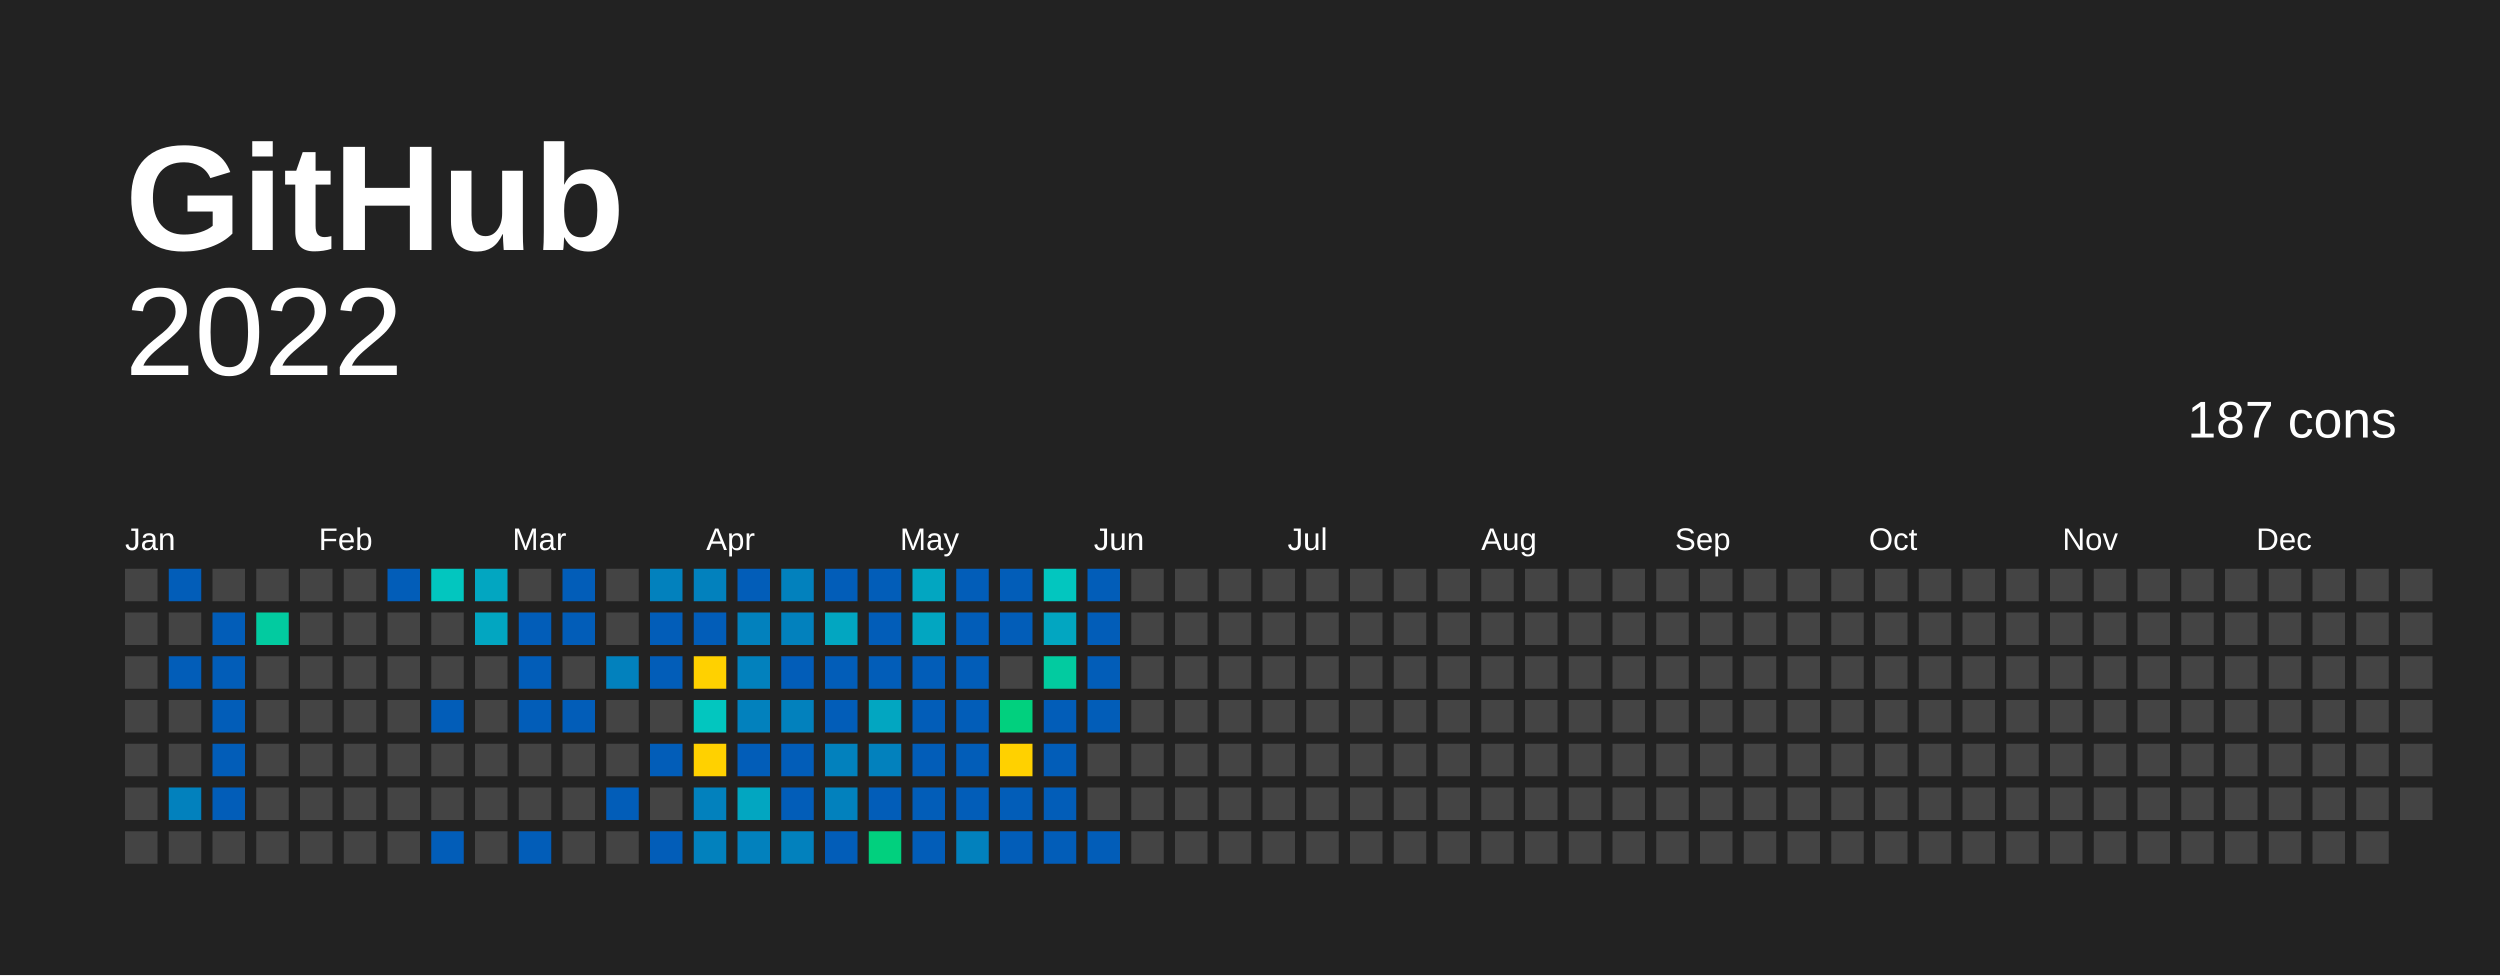
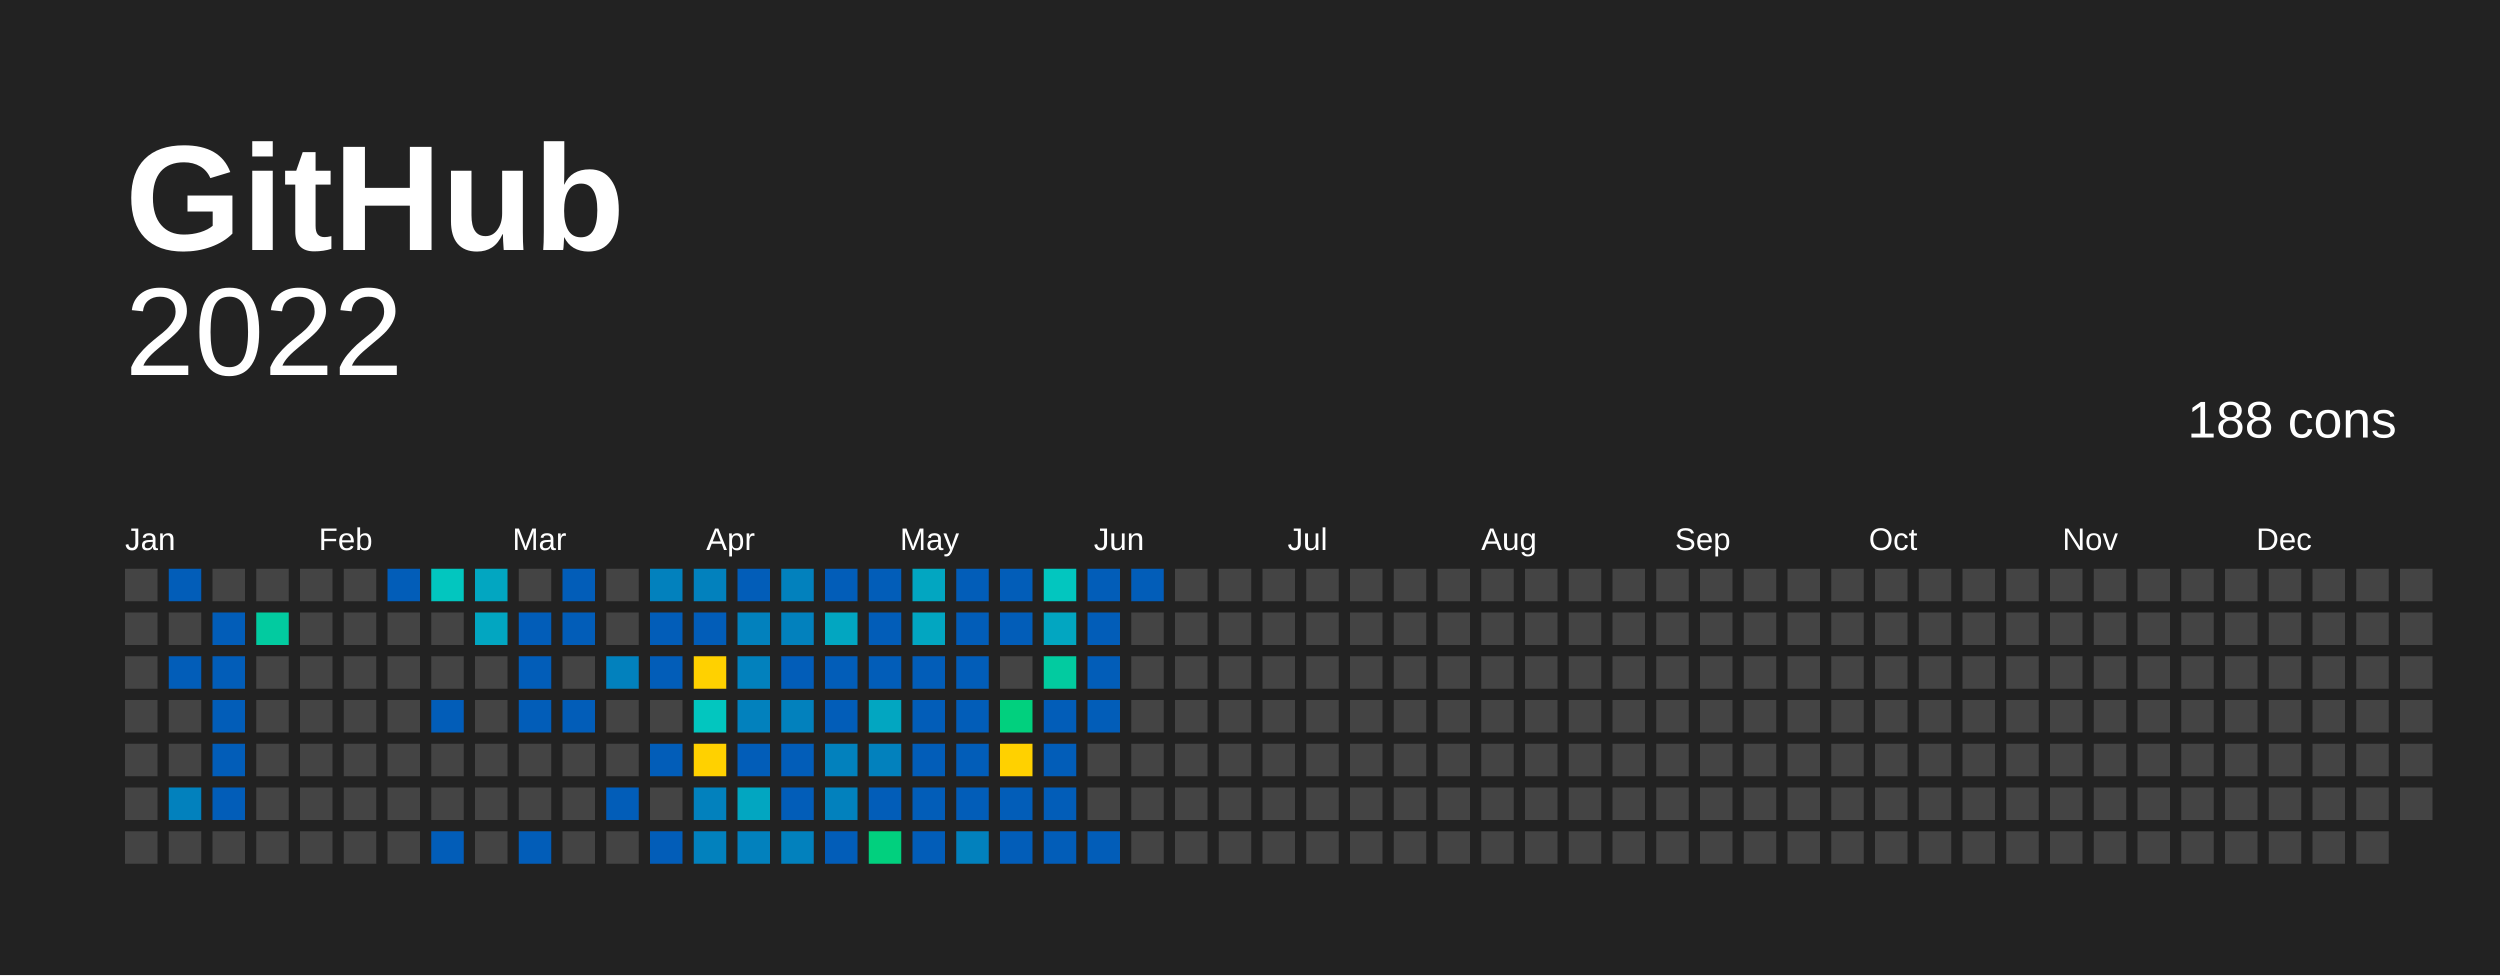
<svg xmlns="http://www.w3.org/2000/svg" baseProfile="full" height="78mm" version="1.1" viewBox="0,0,200,78" width="200mm">
  <defs />
  <rect fill="#222222" height="78" width="200" x="0" y="0" />
  <text fill="#FFFFFF" style="font-size:12px; font-family:Arial; font-weight:bold;" x="10" y="20">  GitHub</text>
  <text alignment-baseline="hanging" fill="#FFFFFF" style="font-size:10.0px; font-family:Arial;" x="10" y="30">2022</text>
-   <text alignment-baseline="hanging" fill="#FFFFFF" style="font-size:4.125px; font-family:Arial;" x="175" y="35">187 cons</text>
+   <text alignment-baseline="hanging" fill="#FFFFFF" style="font-size:4.125px; font-family:Arial;" x="175" y="35">188 cons</text>
  <text fill="#FFFFFF" style="font-size:2.5px; font-family:Arial" x="10.0" y="44">Jan</text>
  <text fill="#FFFFFF" style="font-size:2.5px; font-family:Arial" x="25.5" y="44">Feb</text>
  <text fill="#FFFFFF" style="font-size:2.5px; font-family:Arial" x="41.0" y="44">Mar</text>
  <text fill="#FFFFFF" style="font-size:2.5px; font-family:Arial" x="56.5" y="44">Apr</text>
  <text fill="#FFFFFF" style="font-size:2.5px; font-family:Arial" x="72.0" y="44">May</text>
  <text fill="#FFFFFF" style="font-size:2.5px; font-family:Arial" x="87.5" y="44">Jun</text>
  <text fill="#FFFFFF" style="font-size:2.5px; font-family:Arial" x="103.0" y="44">Jul</text>
  <text fill="#FFFFFF" style="font-size:2.5px; font-family:Arial" x="118.5" y="44">Aug</text>
  <text fill="#FFFFFF" style="font-size:2.5px; font-family:Arial" x="134.0" y="44">Sep</text>
  <text fill="#FFFFFF" style="font-size:2.5px; font-family:Arial" x="149.5" y="44">Oct</text>
  <text fill="#FFFFFF" style="font-size:2.5px; font-family:Arial" x="165.0" y="44">Nov</text>
  <text fill="#FFFFFF" style="font-size:2.5px; font-family:Arial" x="180.5" y="44">Dec</text>
  <rect fill="#444444" height="2.6" width="2.6" x="10.0" y="45.5" />
  <rect fill="#444444" height="2.6" width="2.6" x="10.0" y="49.0" />
  <rect fill="#444444" height="2.6" width="2.6" x="10.0" y="52.5" />
  <rect fill="#444444" height="2.6" width="2.6" x="10.0" y="56.0" />
  <rect fill="#444444" height="2.6" width="2.6" x="10.0" y="59.5" />
  <rect fill="#444444" height="2.6" width="2.6" x="10.0" y="63.0" />
  <rect fill="#444444" height="2.6" width="2.6" x="10.0" y="66.5" />
  <rect fill="#025db8" height="2.6" width="2.6" x="13.5" y="45.5" />
  <rect fill="#444444" height="2.6" width="2.6" x="13.5" y="49.0" />
  <rect fill="#025db8" height="2.6" width="2.6" x="13.5" y="52.5" />
  <rect fill="#444444" height="2.6" width="2.6" x="13.5" y="56.0" />
  <rect fill="#444444" height="2.6" width="2.6" x="13.5" y="59.5" />
  <rect fill="#0281bd" height="2.6" width="2.6" x="13.5" y="63.0" />
  <rect fill="#444444" height="2.6" width="2.6" x="13.5" y="66.5" />
  <rect fill="#444444" height="2.6" width="2.6" x="17.0" y="45.5" />
  <rect fill="#025db8" height="2.6" width="2.6" x="17.0" y="49.0" />
  <rect fill="#025db8" height="2.6" width="2.6" x="17.0" y="52.5" />
  <rect fill="#025db8" height="2.6" width="2.6" x="17.0" y="56.0" />
  <rect fill="#025db8" height="2.6" width="2.6" x="17.0" y="59.5" />
  <rect fill="#025db8" height="2.6" width="2.6" x="17.0" y="63.0" />
  <rect fill="#444444" height="2.6" width="2.6" x="17.0" y="66.5" />
  <rect fill="#444444" height="2.6" width="2.6" x="20.5" y="45.5" />
  <rect fill="#02cba0" height="2.6" width="2.6" x="20.5" y="49.0" />
  <rect fill="#444444" height="2.6" width="2.6" x="20.5" y="52.5" />
  <rect fill="#444444" height="2.6" width="2.6" x="20.5" y="56.0" />
  <rect fill="#444444" height="2.6" width="2.6" x="20.5" y="59.5" />
  <rect fill="#444444" height="2.6" width="2.6" x="20.5" y="63.0" />
  <rect fill="#444444" height="2.6" width="2.6" x="20.5" y="66.5" />
  <rect fill="#444444" height="2.6" width="2.6" x="24.0" y="45.5" />
  <rect fill="#444444" height="2.6" width="2.6" x="24.0" y="49.0" />
  <rect fill="#444444" height="2.6" width="2.6" x="24.0" y="52.5" />
  <rect fill="#444444" height="2.6" width="2.6" x="24.0" y="56.0" />
  <rect fill="#444444" height="2.6" width="2.6" x="24.0" y="59.5" />
  <rect fill="#444444" height="2.6" width="2.6" x="24.0" y="63.0" />
  <rect fill="#444444" height="2.6" width="2.6" x="24.0" y="66.5" />
  <rect fill="#444444" height="2.6" width="2.6" x="27.5" y="45.5" />
  <rect fill="#444444" height="2.6" width="2.6" x="27.5" y="49.0" />
  <rect fill="#444444" height="2.6" width="2.6" x="27.5" y="52.5" />
  <rect fill="#444444" height="2.6" width="2.6" x="27.5" y="56.0" />
  <rect fill="#444444" height="2.6" width="2.6" x="27.5" y="59.5" />
  <rect fill="#444444" height="2.6" width="2.6" x="27.5" y="63.0" />
  <rect fill="#444444" height="2.6" width="2.6" x="27.5" y="66.5" />
  <rect fill="#025db8" height="2.6" width="2.6" x="31.0" y="45.5" />
  <rect fill="#444444" height="2.6" width="2.6" x="31.0" y="49.0" />
  <rect fill="#444444" height="2.6" width="2.6" x="31.0" y="52.5" />
  <rect fill="#444444" height="2.6" width="2.6" x="31.0" y="56.0" />
  <rect fill="#444444" height="2.6" width="2.6" x="31.0" y="59.5" />
  <rect fill="#444444" height="2.6" width="2.6" x="31.0" y="63.0" />
  <rect fill="#444444" height="2.6" width="2.6" x="31.0" y="66.5" />
  <rect fill="#02c6bf" height="2.6" width="2.6" x="34.5" y="45.5" />
  <rect fill="#444444" height="2.6" width="2.6" x="34.5" y="49.0" />
  <rect fill="#444444" height="2.6" width="2.6" x="34.5" y="52.5" />
  <rect fill="#025db8" height="2.6" width="2.6" x="34.5" y="56.0" />
  <rect fill="#444444" height="2.6" width="2.6" x="34.5" y="59.5" />
  <rect fill="#444444" height="2.6" width="2.6" x="34.5" y="63.0" />
  <rect fill="#025db8" height="2.6" width="2.6" x="34.5" y="66.5" />
  <rect fill="#02a6c1" height="2.6" width="2.6" x="38.0" y="45.5" />
  <rect fill="#02a6c1" height="2.6" width="2.6" x="38.0" y="49.0" />
  <rect fill="#444444" height="2.6" width="2.6" x="38.0" y="52.5" />
  <rect fill="#444444" height="2.6" width="2.6" x="38.0" y="56.0" />
  <rect fill="#444444" height="2.6" width="2.6" x="38.0" y="59.5" />
  <rect fill="#444444" height="2.6" width="2.6" x="38.0" y="63.0" />
  <rect fill="#444444" height="2.6" width="2.6" x="38.0" y="66.5" />
  <rect fill="#444444" height="2.6" width="2.6" x="41.5" y="45.5" />
  <rect fill="#025db8" height="2.6" width="2.6" x="41.5" y="49.0" />
  <rect fill="#025db8" height="2.6" width="2.6" x="41.5" y="52.5" />
  <rect fill="#025db8" height="2.6" width="2.6" x="41.5" y="56.0" />
  <rect fill="#444444" height="2.6" width="2.6" x="41.5" y="59.5" />
  <rect fill="#444444" height="2.6" width="2.6" x="41.5" y="63.0" />
  <rect fill="#025db8" height="2.6" width="2.6" x="41.5" y="66.5" />
  <rect fill="#025db8" height="2.6" width="2.6" x="45.0" y="45.5" />
  <rect fill="#025db8" height="2.6" width="2.6" x="45.0" y="49.0" />
  <rect fill="#444444" height="2.6" width="2.6" x="45.0" y="52.5" />
  <rect fill="#025db8" height="2.6" width="2.6" x="45.0" y="56.0" />
  <rect fill="#444444" height="2.6" width="2.6" x="45.0" y="59.5" />
  <rect fill="#444444" height="2.6" width="2.6" x="45.0" y="63.0" />
  <rect fill="#444444" height="2.6" width="2.6" x="45.0" y="66.5" />
  <rect fill="#444444" height="2.6" width="2.6" x="48.5" y="45.5" />
  <rect fill="#444444" height="2.6" width="2.6" x="48.5" y="49.0" />
  <rect fill="#0281bd" height="2.6" width="2.6" x="48.5" y="52.5" />
  <rect fill="#444444" height="2.6" width="2.6" x="48.5" y="56.0" />
  <rect fill="#444444" height="2.6" width="2.6" x="48.5" y="59.5" />
  <rect fill="#025db8" height="2.6" width="2.6" x="48.5" y="63.0" />
  <rect fill="#444444" height="2.6" width="2.6" x="48.5" y="66.5" />
  <rect fill="#0281bd" height="2.6" width="2.6" x="52.0" y="45.5" />
  <rect fill="#025db8" height="2.6" width="2.6" x="52.0" y="49.0" />
  <rect fill="#025db8" height="2.6" width="2.6" x="52.0" y="52.5" />
  <rect fill="#444444" height="2.6" width="2.6" x="52.0" y="56.0" />
  <rect fill="#025db8" height="2.6" width="2.6" x="52.0" y="59.5" />
  <rect fill="#444444" height="2.6" width="2.6" x="52.0" y="63.0" />
  <rect fill="#025db8" height="2.6" width="2.6" x="52.0" y="66.5" />
  <rect fill="#0281bd" height="2.6" width="2.6" x="55.5" y="45.5" />
  <rect fill="#025db8" height="2.6" width="2.6" x="55.5" y="49.0" />
  <rect fill="#ffd100" height="2.6" width="2.6" x="55.5" y="52.5" />
  <rect fill="#02c6bf" height="2.6" width="2.6" x="55.5" y="56.0" />
  <rect fill="#ffd100" height="2.6" width="2.6" x="55.5" y="59.5" />
  <rect fill="#0281bd" height="2.6" width="2.6" x="55.5" y="63.0" />
  <rect fill="#0281bd" height="2.6" width="2.6" x="55.5" y="66.5" />
  <rect fill="#025db8" height="2.6" width="2.6" x="59.0" y="45.5" />
  <rect fill="#0281bd" height="2.6" width="2.6" x="59.0" y="49.0" />
  <rect fill="#0281bd" height="2.6" width="2.6" x="59.0" y="52.5" />
  <rect fill="#0281bd" height="2.6" width="2.6" x="59.0" y="56.0" />
  <rect fill="#025db8" height="2.6" width="2.6" x="59.0" y="59.5" />
  <rect fill="#02a6c1" height="2.6" width="2.6" x="59.0" y="63.0" />
  <rect fill="#0281bd" height="2.6" width="2.6" x="59.0" y="66.5" />
  <rect fill="#0281bd" height="2.6" width="2.6" x="62.5" y="45.5" />
  <rect fill="#0281bd" height="2.6" width="2.6" x="62.5" y="49.0" />
  <rect fill="#025db8" height="2.6" width="2.6" x="62.5" y="52.5" />
  <rect fill="#0281bd" height="2.6" width="2.6" x="62.5" y="56.0" />
  <rect fill="#025db8" height="2.6" width="2.6" x="62.5" y="59.5" />
  <rect fill="#025db8" height="2.6" width="2.6" x="62.5" y="63.0" />
  <rect fill="#0281bd" height="2.6" width="2.6" x="62.5" y="66.5" />
  <rect fill="#025db8" height="2.6" width="2.6" x="66.0" y="45.5" />
  <rect fill="#02a6c1" height="2.6" width="2.6" x="66.0" y="49.0" />
  <rect fill="#025db8" height="2.6" width="2.6" x="66.0" y="52.5" />
  <rect fill="#025db8" height="2.6" width="2.6" x="66.0" y="56.0" />
  <rect fill="#0281bd" height="2.6" width="2.6" x="66.0" y="59.5" />
  <rect fill="#0281bd" height="2.6" width="2.6" x="66.0" y="63.0" />
  <rect fill="#025db8" height="2.6" width="2.6" x="66.0" y="66.5" />
  <rect fill="#025db8" height="2.6" width="2.6" x="69.5" y="45.5" />
  <rect fill="#025db8" height="2.6" width="2.6" x="69.5" y="49.0" />
  <rect fill="#025db8" height="2.6" width="2.6" x="69.5" y="52.5" />
  <rect fill="#02a6c1" height="2.6" width="2.6" x="69.5" y="56.0" />
  <rect fill="#0281bd" height="2.6" width="2.6" x="69.5" y="59.5" />
  <rect fill="#025db8" height="2.6" width="2.6" x="69.5" y="63.0" />
  <rect fill="#01d07e" height="2.6" width="2.6" x="69.5" y="66.5" />
  <rect fill="#02a6c1" height="2.6" width="2.6" x="73.0" y="45.5" />
  <rect fill="#02a6c1" height="2.6" width="2.6" x="73.0" y="49.0" />
  <rect fill="#025db8" height="2.6" width="2.6" x="73.0" y="52.5" />
  <rect fill="#025db8" height="2.6" width="2.6" x="73.0" y="56.0" />
  <rect fill="#025db8" height="2.6" width="2.6" x="73.0" y="59.5" />
  <rect fill="#025db8" height="2.6" width="2.6" x="73.0" y="63.0" />
  <rect fill="#025db8" height="2.6" width="2.6" x="73.0" y="66.5" />
  <rect fill="#025db8" height="2.6" width="2.6" x="76.5" y="45.5" />
  <rect fill="#025db8" height="2.6" width="2.6" x="76.5" y="49.0" />
  <rect fill="#025db8" height="2.6" width="2.6" x="76.5" y="52.5" />
  <rect fill="#025db8" height="2.6" width="2.6" x="76.5" y="56.0" />
  <rect fill="#025db8" height="2.6" width="2.6" x="76.5" y="59.5" />
  <rect fill="#025db8" height="2.6" width="2.6" x="76.5" y="63.0" />
  <rect fill="#0281bd" height="2.6" width="2.6" x="76.5" y="66.5" />
  <rect fill="#025db8" height="2.6" width="2.6" x="80.0" y="45.5" />
  <rect fill="#025db8" height="2.6" width="2.6" x="80.0" y="49.0" />
  <rect fill="#444444" height="2.6" width="2.6" x="80.0" y="52.5" />
  <rect fill="#01d07e" height="2.6" width="2.6" x="80.0" y="56.0" />
  <rect fill="#FFD100" height="2.6" width="2.6" x="80.0" y="59.5" />
  <rect fill="#025db8" height="2.6" width="2.6" x="80.0" y="63.0" />
  <rect fill="#025db8" height="2.6" width="2.6" x="80.0" y="66.5" />
  <rect fill="#02c6bf" height="2.6" width="2.6" x="83.5" y="45.5" />
  <rect fill="#02a6c1" height="2.6" width="2.6" x="83.5" y="49.0" />
  <rect fill="#02cba0" height="2.6" width="2.6" x="83.5" y="52.5" />
  <rect fill="#025db8" height="2.6" width="2.6" x="83.5" y="56.0" />
  <rect fill="#025db8" height="2.6" width="2.6" x="83.5" y="59.5" />
  <rect fill="#025db8" height="2.6" width="2.6" x="83.5" y="63.0" />
  <rect fill="#025db8" height="2.6" width="2.6" x="83.5" y="66.5" />
  <rect fill="#025db8" height="2.6" width="2.6" x="87.0" y="45.5" />
  <rect fill="#025db8" height="2.6" width="2.6" x="87.0" y="49.0" />
  <rect fill="#025db8" height="2.6" width="2.6" x="87.0" y="52.5" />
  <rect fill="#025db8" height="2.6" width="2.6" x="87.0" y="56.0" />
  <rect fill="#444444" height="2.6" width="2.6" x="87.0" y="59.5" />
  <rect fill="#444444" height="2.6" width="2.6" x="87.0" y="63.0" />
  <rect fill="#025db8" height="2.6" width="2.6" x="87.0" y="66.5" />
-   <rect fill="#444444" height="2.6" width="2.6" x="90.5" y="45.5" />
+   <rect fill="#025db8" height="2.6" width="2.6" x="90.5" y="45.5" />
  <rect fill="#444444" height="2.6" width="2.6" x="90.5" y="49.0" />
  <rect fill="#444444" height="2.6" width="2.6" x="90.5" y="52.5" />
  <rect fill="#444444" height="2.6" width="2.6" x="90.5" y="56.0" />
  <rect fill="#444444" height="2.6" width="2.6" x="90.5" y="59.5" />
  <rect fill="#444444" height="2.6" width="2.6" x="90.5" y="63.0" />
  <rect fill="#444444" height="2.6" width="2.6" x="90.5" y="66.5" />
  <rect fill="#444444" height="2.6" width="2.6" x="94.0" y="45.5" />
  <rect fill="#444444" height="2.6" width="2.6" x="94.0" y="49.0" />
  <rect fill="#444444" height="2.6" width="2.6" x="94.0" y="52.5" />
  <rect fill="#444444" height="2.6" width="2.6" x="94.0" y="56.0" />
  <rect fill="#444444" height="2.6" width="2.6" x="94.0" y="59.5" />
  <rect fill="#444444" height="2.6" width="2.6" x="94.0" y="63.0" />
  <rect fill="#444444" height="2.6" width="2.6" x="94.0" y="66.5" />
  <rect fill="#444444" height="2.6" width="2.6" x="97.5" y="45.5" />
  <rect fill="#444444" height="2.6" width="2.6" x="97.5" y="49.0" />
  <rect fill="#444444" height="2.6" width="2.6" x="97.5" y="52.5" />
  <rect fill="#444444" height="2.6" width="2.6" x="97.5" y="56.0" />
  <rect fill="#444444" height="2.6" width="2.6" x="97.5" y="59.5" />
  <rect fill="#444444" height="2.6" width="2.6" x="97.5" y="63.0" />
  <rect fill="#444444" height="2.6" width="2.6" x="97.5" y="66.5" />
  <rect fill="#444444" height="2.6" width="2.6" x="101.0" y="45.5" />
  <rect fill="#444444" height="2.6" width="2.6" x="101.0" y="49.0" />
  <rect fill="#444444" height="2.6" width="2.6" x="101.0" y="52.5" />
  <rect fill="#444444" height="2.6" width="2.6" x="101.0" y="56.0" />
  <rect fill="#444444" height="2.6" width="2.6" x="101.0" y="59.5" />
  <rect fill="#444444" height="2.6" width="2.6" x="101.0" y="63.0" />
  <rect fill="#444444" height="2.6" width="2.6" x="101.0" y="66.5" />
  <rect fill="#444444" height="2.6" width="2.6" x="104.5" y="45.5" />
  <rect fill="#444444" height="2.6" width="2.6" x="104.5" y="49.0" />
  <rect fill="#444444" height="2.6" width="2.6" x="104.5" y="52.5" />
  <rect fill="#444444" height="2.6" width="2.6" x="104.5" y="56.0" />
  <rect fill="#444444" height="2.6" width="2.6" x="104.5" y="59.5" />
  <rect fill="#444444" height="2.6" width="2.6" x="104.5" y="63.0" />
  <rect fill="#444444" height="2.6" width="2.6" x="104.5" y="66.5" />
  <rect fill="#444444" height="2.6" width="2.6" x="108.0" y="45.5" />
  <rect fill="#444444" height="2.6" width="2.6" x="108.0" y="49.0" />
  <rect fill="#444444" height="2.6" width="2.6" x="108.0" y="52.5" />
  <rect fill="#444444" height="2.6" width="2.6" x="108.0" y="56.0" />
  <rect fill="#444444" height="2.6" width="2.6" x="108.0" y="59.5" />
  <rect fill="#444444" height="2.6" width="2.6" x="108.0" y="63.0" />
  <rect fill="#444444" height="2.6" width="2.6" x="108.0" y="66.5" />
  <rect fill="#444444" height="2.6" width="2.6" x="111.5" y="45.5" />
  <rect fill="#444444" height="2.6" width="2.6" x="111.5" y="49.0" />
  <rect fill="#444444" height="2.6" width="2.6" x="111.5" y="52.5" />
  <rect fill="#444444" height="2.6" width="2.6" x="111.5" y="56.0" />
  <rect fill="#444444" height="2.6" width="2.6" x="111.5" y="59.5" />
  <rect fill="#444444" height="2.6" width="2.6" x="111.5" y="63.0" />
  <rect fill="#444444" height="2.6" width="2.6" x="111.5" y="66.5" />
  <rect fill="#444444" height="2.6" width="2.6" x="115.0" y="45.5" />
  <rect fill="#444444" height="2.6" width="2.6" x="115.0" y="49.0" />
  <rect fill="#444444" height="2.6" width="2.6" x="115.0" y="52.5" />
  <rect fill="#444444" height="2.6" width="2.6" x="115.0" y="56.0" />
  <rect fill="#444444" height="2.6" width="2.6" x="115.0" y="59.5" />
  <rect fill="#444444" height="2.6" width="2.6" x="115.0" y="63.0" />
  <rect fill="#444444" height="2.6" width="2.6" x="115.0" y="66.5" />
  <rect fill="#444444" height="2.6" width="2.6" x="118.5" y="45.5" />
  <rect fill="#444444" height="2.6" width="2.6" x="118.5" y="49.0" />
  <rect fill="#444444" height="2.6" width="2.6" x="118.5" y="52.5" />
  <rect fill="#444444" height="2.6" width="2.6" x="118.5" y="56.0" />
  <rect fill="#444444" height="2.6" width="2.6" x="118.5" y="59.5" />
  <rect fill="#444444" height="2.6" width="2.6" x="118.5" y="63.0" />
  <rect fill="#444444" height="2.6" width="2.6" x="118.5" y="66.5" />
  <rect fill="#444444" height="2.6" width="2.6" x="122.0" y="45.5" />
  <rect fill="#444444" height="2.6" width="2.6" x="122.0" y="49.0" />
  <rect fill="#444444" height="2.6" width="2.6" x="122.0" y="52.5" />
  <rect fill="#444444" height="2.6" width="2.6" x="122.0" y="56.0" />
  <rect fill="#444444" height="2.6" width="2.6" x="122.0" y="59.5" />
  <rect fill="#444444" height="2.6" width="2.6" x="122.0" y="63.0" />
  <rect fill="#444444" height="2.6" width="2.6" x="122.0" y="66.5" />
  <rect fill="#444444" height="2.6" width="2.6" x="125.5" y="45.5" />
  <rect fill="#444444" height="2.6" width="2.6" x="125.5" y="49.0" />
  <rect fill="#444444" height="2.6" width="2.6" x="125.5" y="52.5" />
  <rect fill="#444444" height="2.6" width="2.6" x="125.5" y="56.0" />
  <rect fill="#444444" height="2.6" width="2.6" x="125.5" y="59.5" />
  <rect fill="#444444" height="2.6" width="2.6" x="125.5" y="63.0" />
  <rect fill="#444444" height="2.6" width="2.6" x="125.5" y="66.5" />
  <rect fill="#444444" height="2.6" width="2.6" x="129.0" y="45.5" />
  <rect fill="#444444" height="2.6" width="2.6" x="129.0" y="49.0" />
  <rect fill="#444444" height="2.6" width="2.6" x="129.0" y="52.5" />
  <rect fill="#444444" height="2.6" width="2.6" x="129.0" y="56.0" />
  <rect fill="#444444" height="2.6" width="2.6" x="129.0" y="59.5" />
  <rect fill="#444444" height="2.6" width="2.6" x="129.0" y="63.0" />
  <rect fill="#444444" height="2.6" width="2.6" x="129.0" y="66.5" />
  <rect fill="#444444" height="2.6" width="2.6" x="132.5" y="45.5" />
  <rect fill="#444444" height="2.6" width="2.6" x="132.5" y="49.0" />
  <rect fill="#444444" height="2.6" width="2.6" x="132.5" y="52.5" />
  <rect fill="#444444" height="2.6" width="2.6" x="132.5" y="56.0" />
  <rect fill="#444444" height="2.6" width="2.6" x="132.5" y="59.5" />
  <rect fill="#444444" height="2.6" width="2.6" x="132.5" y="63.0" />
  <rect fill="#444444" height="2.6" width="2.6" x="132.5" y="66.5" />
  <rect fill="#444444" height="2.6" width="2.6" x="136.0" y="45.5" />
  <rect fill="#444444" height="2.6" width="2.6" x="136.0" y="49.0" />
  <rect fill="#444444" height="2.6" width="2.6" x="136.0" y="52.5" />
  <rect fill="#444444" height="2.6" width="2.6" x="136.0" y="56.0" />
  <rect fill="#444444" height="2.6" width="2.6" x="136.0" y="59.5" />
  <rect fill="#444444" height="2.6" width="2.6" x="136.0" y="63.0" />
  <rect fill="#444444" height="2.6" width="2.6" x="136.0" y="66.5" />
  <rect fill="#444444" height="2.6" width="2.6" x="139.5" y="45.5" />
  <rect fill="#444444" height="2.6" width="2.6" x="139.5" y="49.0" />
  <rect fill="#444444" height="2.6" width="2.6" x="139.5" y="52.5" />
  <rect fill="#444444" height="2.6" width="2.6" x="139.5" y="56.0" />
  <rect fill="#444444" height="2.6" width="2.6" x="139.5" y="59.5" />
  <rect fill="#444444" height="2.6" width="2.6" x="139.5" y="63.0" />
  <rect fill="#444444" height="2.6" width="2.6" x="139.5" y="66.5" />
  <rect fill="#444444" height="2.6" width="2.6" x="143.0" y="45.5" />
  <rect fill="#444444" height="2.6" width="2.6" x="143.0" y="49.0" />
  <rect fill="#444444" height="2.6" width="2.6" x="143.0" y="52.5" />
  <rect fill="#444444" height="2.6" width="2.6" x="143.0" y="56.0" />
  <rect fill="#444444" height="2.6" width="2.6" x="143.0" y="59.5" />
  <rect fill="#444444" height="2.6" width="2.6" x="143.0" y="63.0" />
  <rect fill="#444444" height="2.6" width="2.6" x="143.0" y="66.5" />
  <rect fill="#444444" height="2.6" width="2.6" x="146.5" y="45.5" />
  <rect fill="#444444" height="2.6" width="2.6" x="146.5" y="49.0" />
  <rect fill="#444444" height="2.6" width="2.6" x="146.5" y="52.5" />
  <rect fill="#444444" height="2.6" width="2.6" x="146.5" y="56.0" />
  <rect fill="#444444" height="2.6" width="2.6" x="146.5" y="59.5" />
  <rect fill="#444444" height="2.6" width="2.6" x="146.5" y="63.0" />
  <rect fill="#444444" height="2.6" width="2.6" x="146.5" y="66.5" />
  <rect fill="#444444" height="2.6" width="2.6" x="150.0" y="45.5" />
  <rect fill="#444444" height="2.6" width="2.6" x="150.0" y="49.0" />
  <rect fill="#444444" height="2.6" width="2.6" x="150.0" y="52.5" />
  <rect fill="#444444" height="2.6" width="2.6" x="150.0" y="56.0" />
  <rect fill="#444444" height="2.6" width="2.6" x="150.0" y="59.5" />
  <rect fill="#444444" height="2.6" width="2.6" x="150.0" y="63.0" />
  <rect fill="#444444" height="2.6" width="2.6" x="150.0" y="66.5" />
  <rect fill="#444444" height="2.6" width="2.6" x="153.5" y="45.5" />
  <rect fill="#444444" height="2.6" width="2.6" x="153.5" y="49.0" />
  <rect fill="#444444" height="2.6" width="2.6" x="153.5" y="52.5" />
  <rect fill="#444444" height="2.6" width="2.6" x="153.5" y="56.0" />
  <rect fill="#444444" height="2.6" width="2.6" x="153.5" y="59.5" />
  <rect fill="#444444" height="2.6" width="2.6" x="153.5" y="63.0" />
  <rect fill="#444444" height="2.6" width="2.6" x="153.5" y="66.5" />
  <rect fill="#444444" height="2.6" width="2.6" x="157.0" y="45.5" />
  <rect fill="#444444" height="2.6" width="2.6" x="157.0" y="49.0" />
  <rect fill="#444444" height="2.6" width="2.6" x="157.0" y="52.5" />
  <rect fill="#444444" height="2.6" width="2.6" x="157.0" y="56.0" />
  <rect fill="#444444" height="2.6" width="2.6" x="157.0" y="59.5" />
  <rect fill="#444444" height="2.6" width="2.6" x="157.0" y="63.0" />
  <rect fill="#444444" height="2.6" width="2.6" x="157.0" y="66.5" />
  <rect fill="#444444" height="2.6" width="2.6" x="160.5" y="45.5" />
  <rect fill="#444444" height="2.6" width="2.6" x="160.5" y="49.0" />
  <rect fill="#444444" height="2.6" width="2.6" x="160.5" y="52.5" />
  <rect fill="#444444" height="2.6" width="2.6" x="160.5" y="56.0" />
  <rect fill="#444444" height="2.6" width="2.6" x="160.5" y="59.5" />
  <rect fill="#444444" height="2.6" width="2.6" x="160.5" y="63.0" />
  <rect fill="#444444" height="2.6" width="2.6" x="160.5" y="66.5" />
  <rect fill="#444444" height="2.6" width="2.6" x="164.0" y="45.5" />
  <rect fill="#444444" height="2.6" width="2.6" x="164.0" y="49.0" />
  <rect fill="#444444" height="2.6" width="2.6" x="164.0" y="52.5" />
  <rect fill="#444444" height="2.6" width="2.6" x="164.0" y="56.0" />
  <rect fill="#444444" height="2.6" width="2.6" x="164.0" y="59.5" />
  <rect fill="#444444" height="2.6" width="2.6" x="164.0" y="63.0" />
  <rect fill="#444444" height="2.6" width="2.6" x="164.0" y="66.5" />
  <rect fill="#444444" height="2.6" width="2.6" x="167.5" y="45.5" />
  <rect fill="#444444" height="2.6" width="2.6" x="167.5" y="49.0" />
  <rect fill="#444444" height="2.6" width="2.6" x="167.5" y="52.5" />
  <rect fill="#444444" height="2.6" width="2.6" x="167.5" y="56.0" />
  <rect fill="#444444" height="2.6" width="2.6" x="167.5" y="59.5" />
  <rect fill="#444444" height="2.6" width="2.6" x="167.5" y="63.0" />
  <rect fill="#444444" height="2.6" width="2.6" x="167.5" y="66.5" />
  <rect fill="#444444" height="2.6" width="2.6" x="171.0" y="45.5" />
  <rect fill="#444444" height="2.6" width="2.6" x="171.0" y="49.0" />
  <rect fill="#444444" height="2.6" width="2.6" x="171.0" y="52.5" />
  <rect fill="#444444" height="2.6" width="2.6" x="171.0" y="56.0" />
  <rect fill="#444444" height="2.6" width="2.6" x="171.0" y="59.5" />
  <rect fill="#444444" height="2.6" width="2.6" x="171.0" y="63.0" />
  <rect fill="#444444" height="2.6" width="2.6" x="171.0" y="66.5" />
  <rect fill="#444444" height="2.6" width="2.6" x="174.5" y="45.5" />
  <rect fill="#444444" height="2.6" width="2.6" x="174.5" y="49.0" />
  <rect fill="#444444" height="2.6" width="2.6" x="174.5" y="52.5" />
  <rect fill="#444444" height="2.6" width="2.6" x="174.5" y="56.0" />
  <rect fill="#444444" height="2.6" width="2.6" x="174.5" y="59.5" />
  <rect fill="#444444" height="2.6" width="2.6" x="174.5" y="63.0" />
  <rect fill="#444444" height="2.6" width="2.6" x="174.5" y="66.5" />
  <rect fill="#444444" height="2.6" width="2.6" x="178.0" y="45.5" />
  <rect fill="#444444" height="2.6" width="2.6" x="178.0" y="49.0" />
  <rect fill="#444444" height="2.6" width="2.6" x="178.0" y="52.5" />
  <rect fill="#444444" height="2.6" width="2.6" x="178.0" y="56.0" />
  <rect fill="#444444" height="2.6" width="2.6" x="178.0" y="59.5" />
  <rect fill="#444444" height="2.6" width="2.6" x="178.0" y="63.0" />
  <rect fill="#444444" height="2.6" width="2.6" x="178.0" y="66.5" />
  <rect fill="#444444" height="2.6" width="2.6" x="181.5" y="45.5" />
  <rect fill="#444444" height="2.6" width="2.6" x="181.5" y="49.0" />
  <rect fill="#444444" height="2.6" width="2.6" x="181.5" y="52.5" />
  <rect fill="#444444" height="2.6" width="2.6" x="181.5" y="56.0" />
  <rect fill="#444444" height="2.6" width="2.6" x="181.5" y="59.5" />
  <rect fill="#444444" height="2.6" width="2.6" x="181.5" y="63.0" />
  <rect fill="#444444" height="2.6" width="2.6" x="181.5" y="66.5" />
  <rect fill="#444444" height="2.6" width="2.6" x="185.0" y="45.5" />
  <rect fill="#444444" height="2.6" width="2.6" x="185.0" y="49.0" />
  <rect fill="#444444" height="2.6" width="2.6" x="185.0" y="52.5" />
  <rect fill="#444444" height="2.6" width="2.6" x="185.0" y="56.0" />
  <rect fill="#444444" height="2.6" width="2.6" x="185.0" y="59.5" />
  <rect fill="#444444" height="2.6" width="2.6" x="185.0" y="63.0" />
  <rect fill="#444444" height="2.6" width="2.6" x="185.0" y="66.5" />
  <rect fill="#444444" height="2.6" width="2.6" x="188.5" y="45.5" />
  <rect fill="#444444" height="2.6" width="2.6" x="188.5" y="49.0" />
  <rect fill="#444444" height="2.6" width="2.6" x="188.5" y="52.5" />
  <rect fill="#444444" height="2.6" width="2.6" x="188.5" y="56.0" />
  <rect fill="#444444" height="2.6" width="2.6" x="188.5" y="59.5" />
  <rect fill="#444444" height="2.6" width="2.6" x="188.5" y="63.0" />
  <rect fill="#444444" height="2.6" width="2.6" x="188.5" y="66.5" />
  <rect fill="#444444" height="2.6" width="2.6" x="192.0" y="45.5" />
  <rect fill="#444444" height="2.6" width="2.6" x="192.0" y="49.0" />
  <rect fill="#444444" height="2.6" width="2.6" x="192.0" y="52.5" />
  <rect fill="#444444" height="2.6" width="2.6" x="192.0" y="56.0" />
  <rect fill="#444444" height="2.6" width="2.6" x="192.0" y="59.5" />
  <rect fill="#444444" height="2.6" width="2.6" x="192.0" y="63.0" />
</svg>
